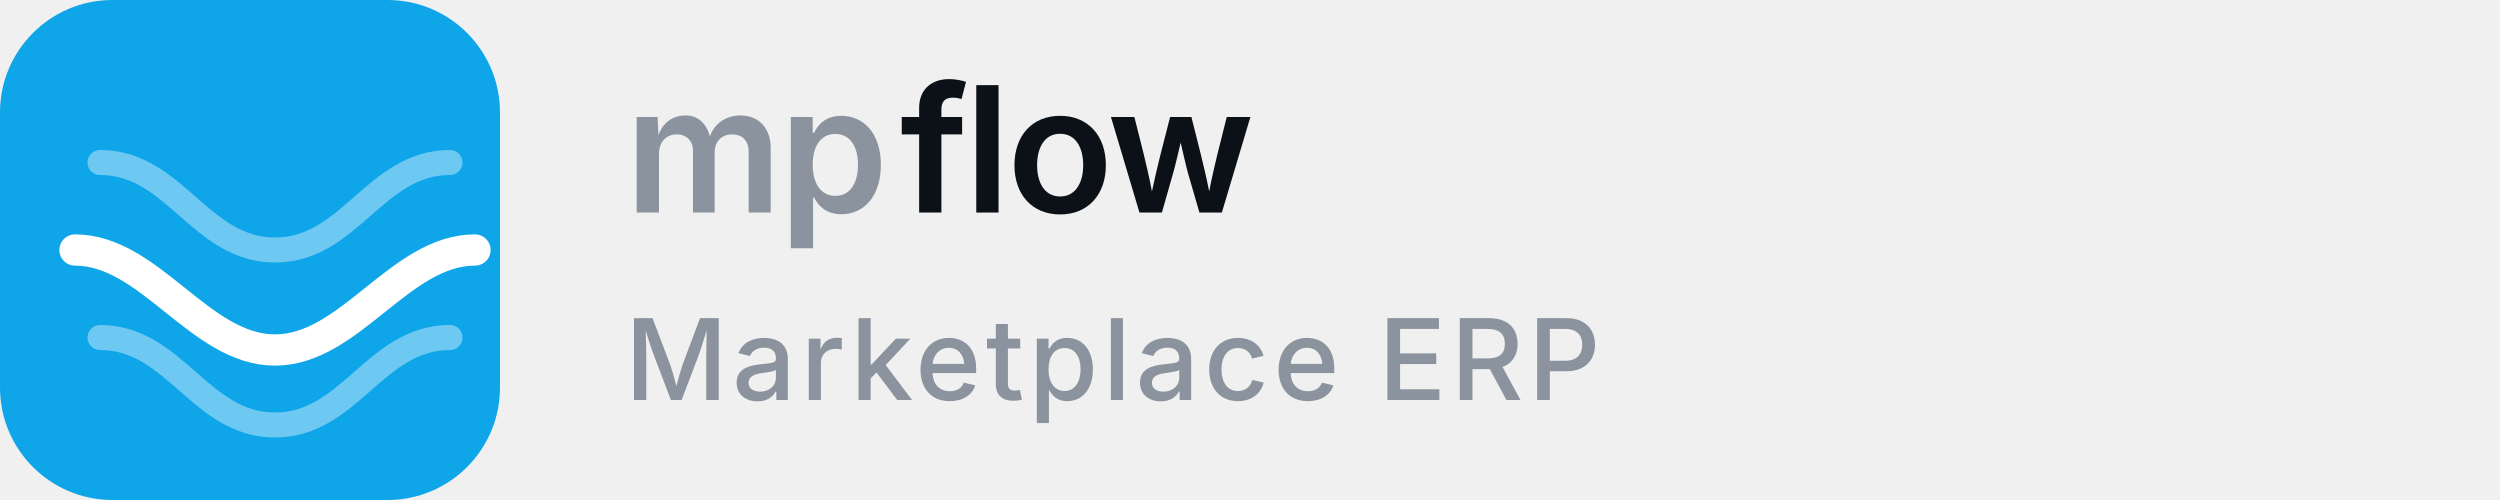
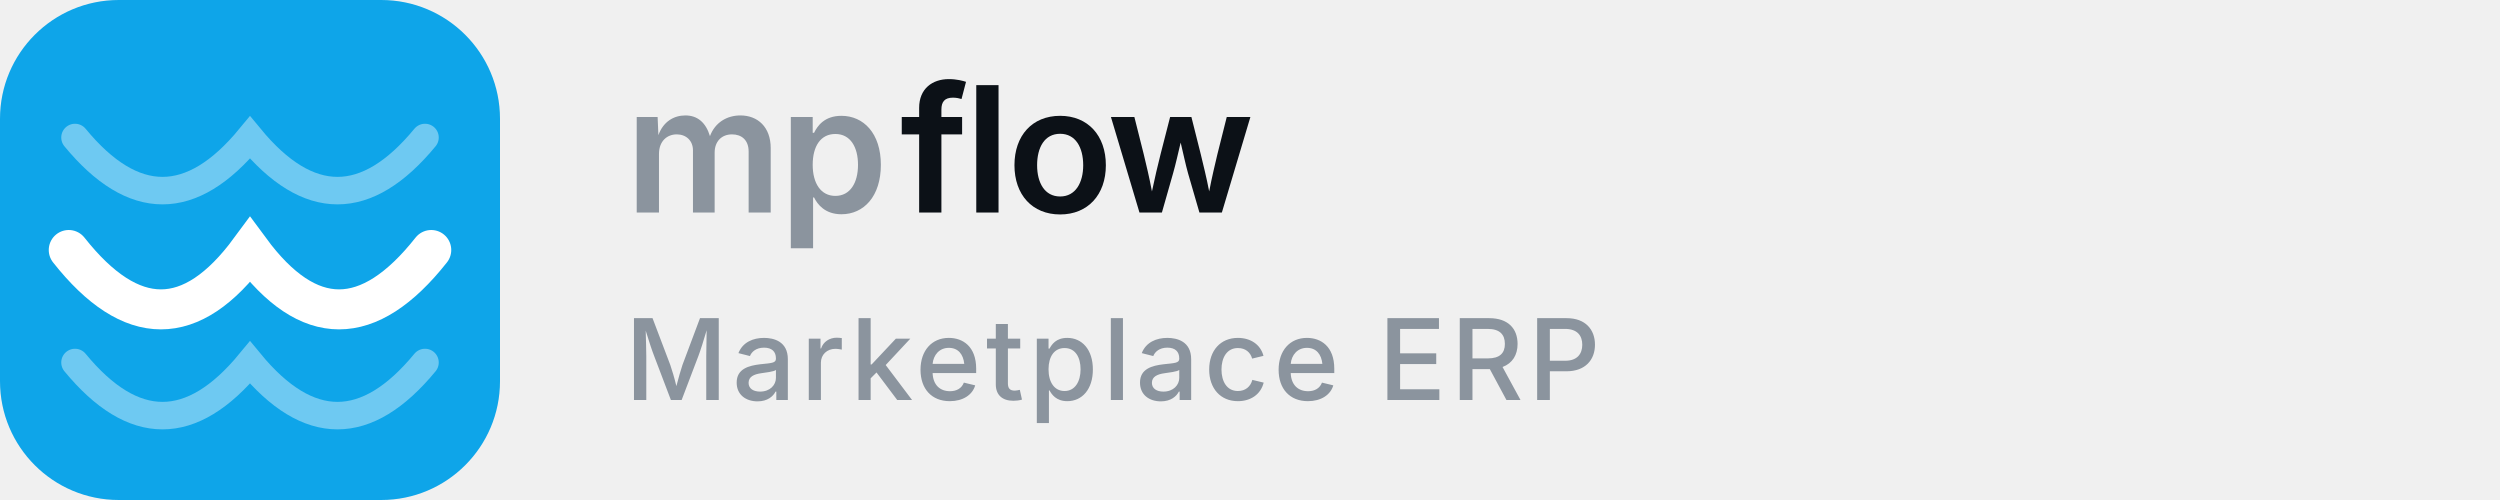
<svg xmlns="http://www.w3.org/2000/svg" viewBox="0 0 200 40" fill="none">
-   <rect x="0" y="0" width="40" height="40" rx="9" fill="#0EA5E9" />
-   <path d="M8 13C14 13 16 20 22 20C28 20 30 13 36 13" stroke="white" stroke-width="2" stroke-linecap="round" fill="none" opacity="0.4" />
-   <path d="M6 20C12 20 16 28 22 28C28 28 32 20 38 20" stroke="white" stroke-width="2.5" stroke-linecap="round" fill="none" />
-   <path d="M8 27C14 27 16 34 22 34C28 34 30 27 36 27" stroke="white" stroke-width="2" stroke-linecap="round" fill="none" opacity="0.4" />
+   <rect width="40" height="40" rx="9.5" fill="#0EA5E9" />
+   <path d="M6,11 Q13,19.5 20,11 Q27,19.5 34,11" stroke="white" stroke-width="2.2" stroke-linecap="round" fill="none" opacity="0.4" />
+   <path d="M5.5,20 Q13,29.5 20,20 Q27,29.5 34.5,20" stroke="white" stroke-width="3.2" stroke-linecap="round" fill="none" />
+   <path d="M6,29 Q13,37.5 20,29 Q27,37.5 34,29" stroke="white" stroke-width="2.2" stroke-linecap="round" fill="none" opacity="0.4" />
  <text x="50" y="17" font-family="Inter, system-ui, -apple-system, sans-serif" font-size="14" font-weight="600" letter-spacing="-0.02em" fill="#8B949E">mp</text>
  <text x="72" y="17" font-family="Inter, system-ui, -apple-system, sans-serif" font-size="14" font-weight="600" letter-spacing="-0.02em" fill="#0C1117">flow</text>
  <text x="50" y="32" font-family="Inter, system-ui, -apple-system, sans-serif" font-size="9" font-weight="500" letter-spacing="0.04em" fill="#8B949E">Marketplace ERP</text>
</svg>
